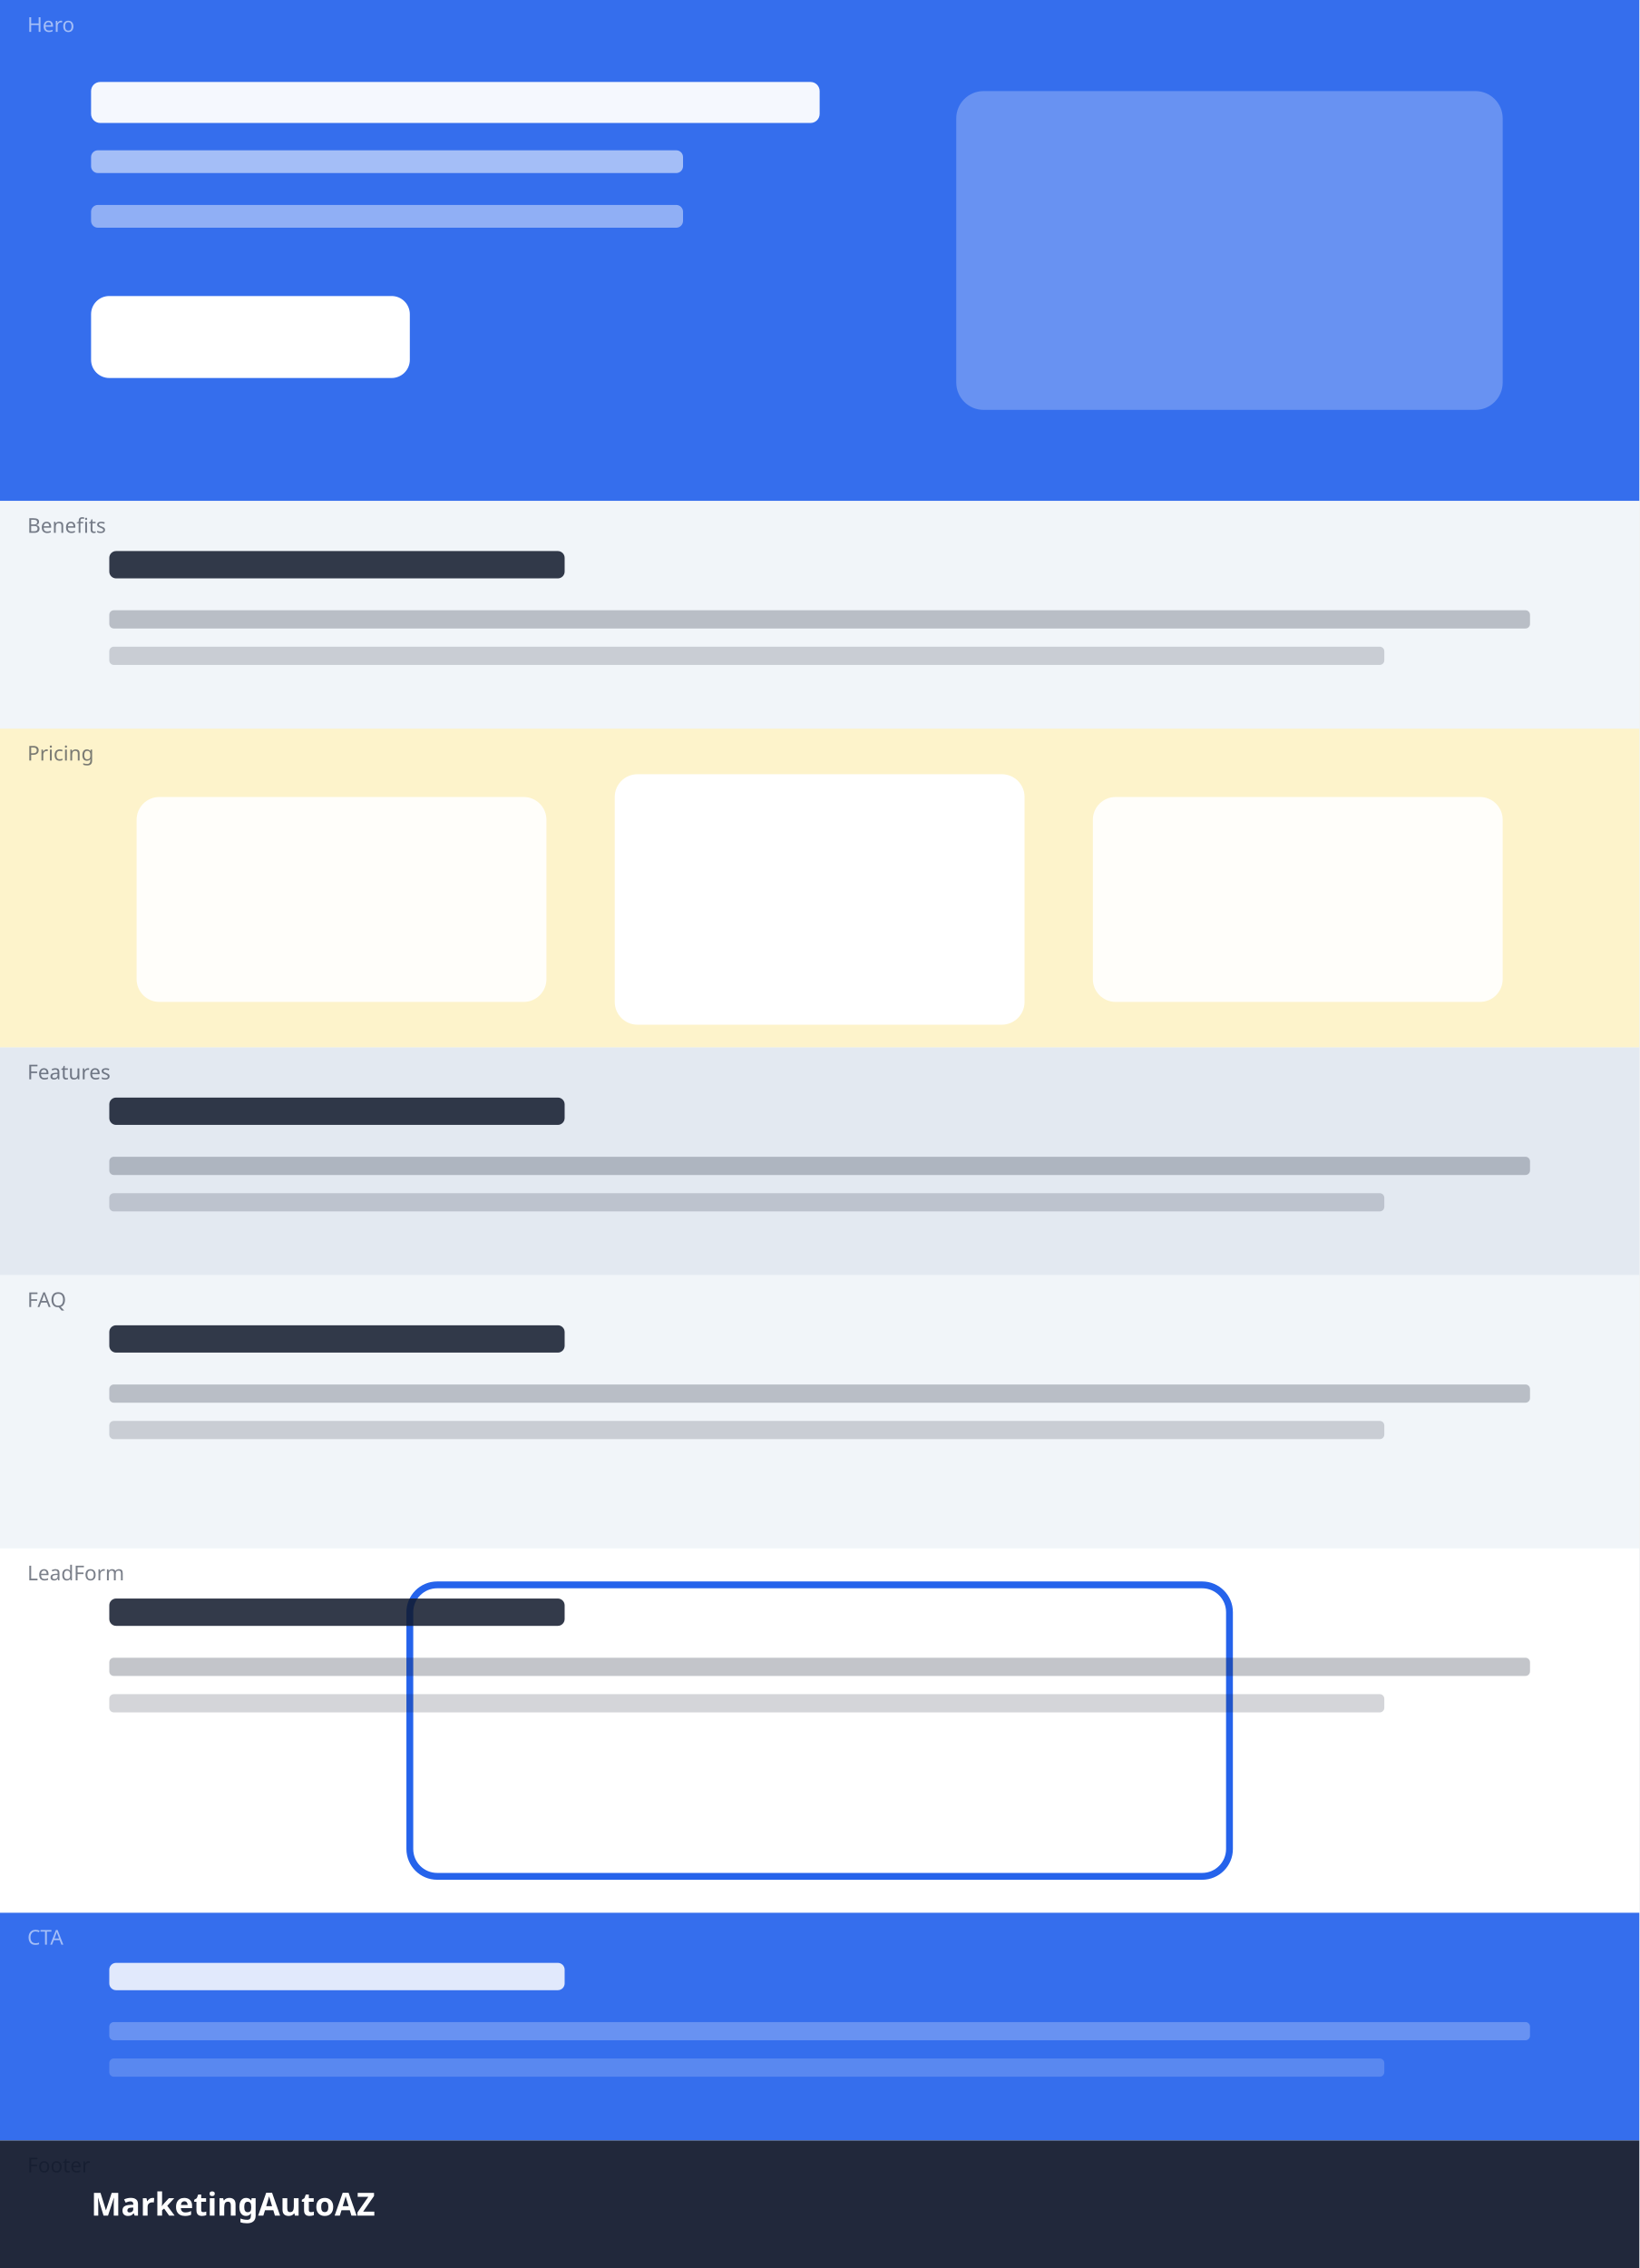
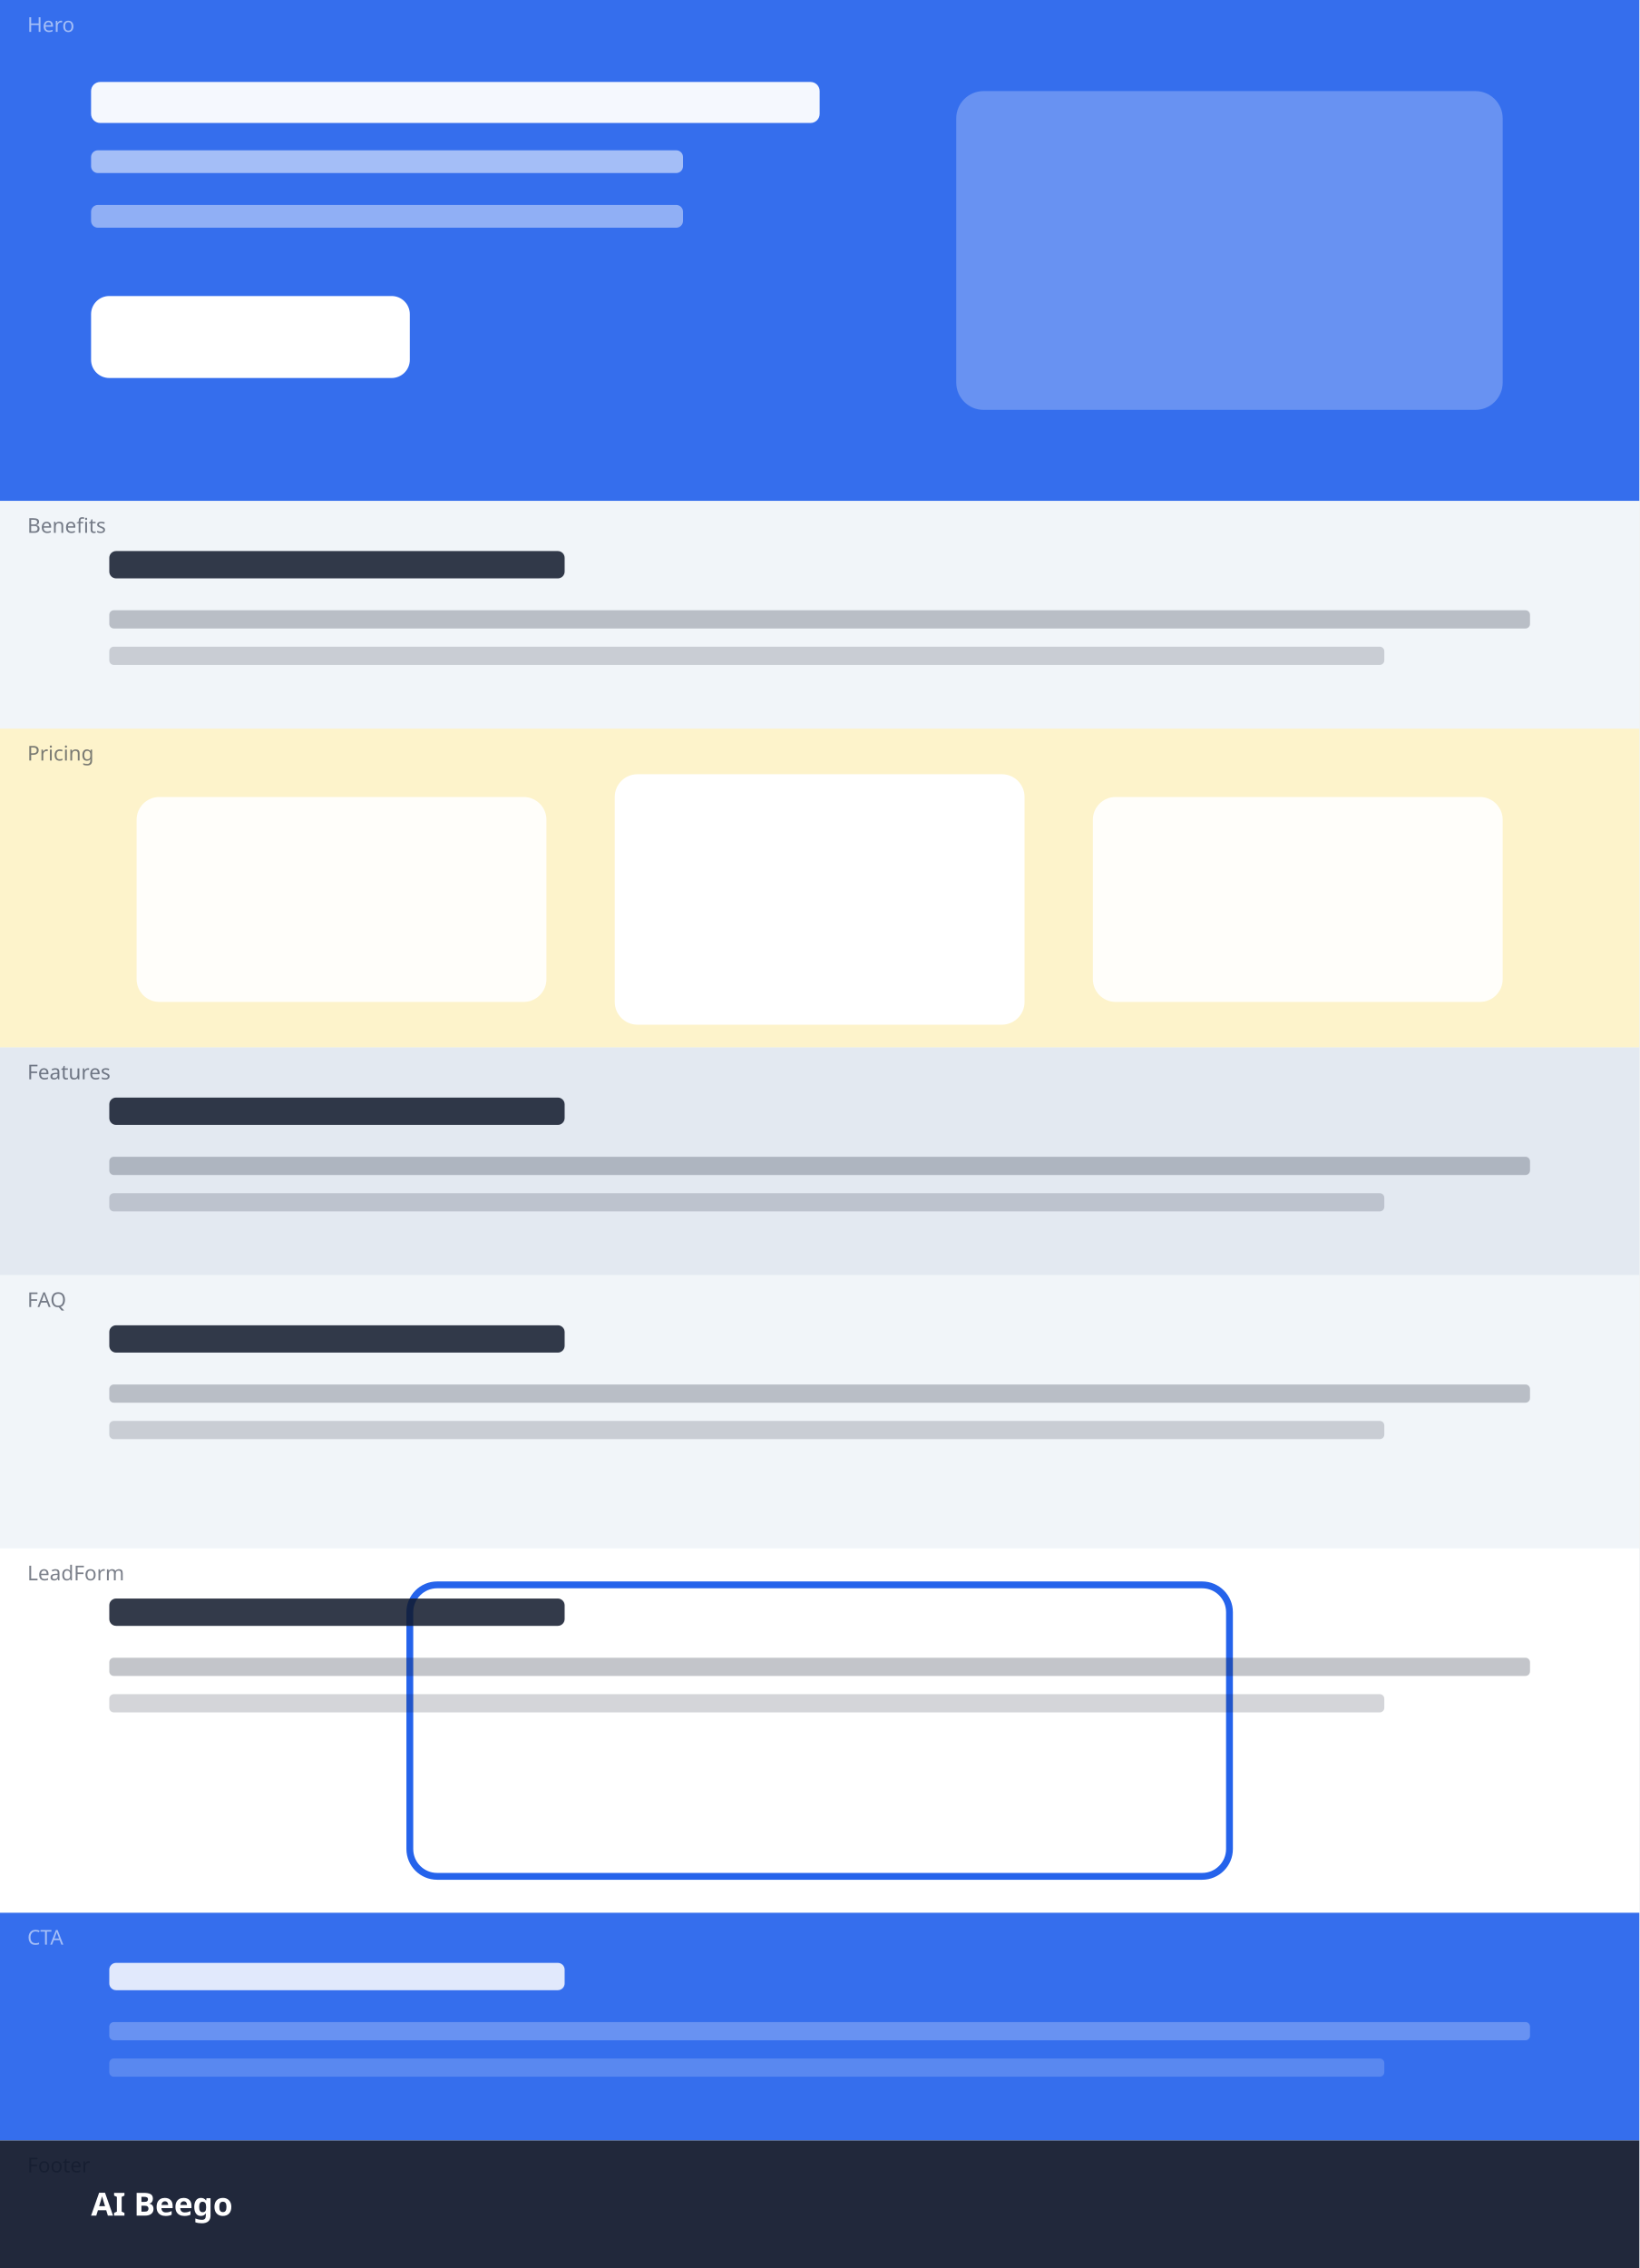
<svg xmlns="http://www.w3.org/2000/svg" width="720" height="996" viewBox="0 0 720 996" role="img" aria-label="Đăng ký Webinar · Pricing First">
  <rect width="720" height="996" fill="#F1F5F9" />
  <rect x="0" y="0" width="720" height="220" fill="#2563EB" opacity="0.92" />
  <rect x="40" y="36" width="320" height="18" rx="4" fill="#FFFFFF" opacity="0.95" />
  <rect x="40" y="66" width="260" height="10" rx="3" fill="#FFFFFF" opacity="0.55" />
  <rect x="40" y="90" width="260" height="10" rx="3" fill="#FFFFFF" opacity="0.45" />
  <rect x="40" y="130" width="140" height="36" rx="8" fill="#FFFFFF" />
  <rect x="420" y="40" width="240" height="140" rx="12" fill="#FFFFFF" opacity="0.25" />
  <text x="12" y="14" fill="#FFFFFF" font-family="system-ui,sans-serif" font-size="9" opacity="0.55">Hero</text>
  <rect x="0" y="220" width="720" height="100" fill="#F1F5F9" opacity="0.92" />
  <rect x="48" y="242" width="200" height="12" rx="3" fill="#0F172A" opacity="0.85" />
  <rect x="48" y="268" width="624" height="8" rx="2" fill="#0F172A" opacity="0.25" />
  <rect x="48" y="284" width="560" height="8" rx="2" fill="#0F172A" opacity="0.18" />
  <text x="12" y="234" fill="#0F172A" font-family="system-ui,sans-serif" font-size="9" opacity="0.55">Benefits</text>
  <rect x="0" y="320" width="720" height="140" fill="#FEF3C7" opacity="0.92" />
  <rect x="60" y="350" width="180" height="90" rx="10" fill="#FFFFFF" opacity="0.9" />
  <rect x="270" y="340" width="180" height="110" rx="10" fill="#FFFFFF" />
  <rect x="480" y="350" width="180" height="90" rx="10" fill="#FFFFFF" opacity="0.9" />
  <text x="12" y="334" fill="#0F172A" font-family="system-ui,sans-serif" font-size="9" opacity="0.55">Pricing</text>
  <rect x="0" y="460" width="720" height="100" fill="#E2E8F0" opacity="0.92" />
  <rect x="48" y="482" width="200" height="12" rx="3" fill="#0F172A" opacity="0.85" />
  <rect x="48" y="508" width="624" height="8" rx="2" fill="#0F172A" opacity="0.25" />
  <rect x="48" y="524" width="560" height="8" rx="2" fill="#0F172A" opacity="0.18" />
  <text x="12" y="474" fill="#0F172A" font-family="system-ui,sans-serif" font-size="9" opacity="0.55">Features</text>
  <rect x="0" y="560" width="720" height="120" fill="#F1F5F9" opacity="0.92" />
  <rect x="48" y="582" width="200" height="12" rx="3" fill="#0F172A" opacity="0.85" />
  <rect x="48" y="608" width="624" height="8" rx="2" fill="#0F172A" opacity="0.25" />
  <rect x="48" y="624" width="560" height="8" rx="2" fill="#0F172A" opacity="0.18" />
  <text x="12" y="574" fill="#0F172A" font-family="system-ui,sans-serif" font-size="9" opacity="0.55">FAQ</text>
  <rect x="0" y="680" width="720" height="160" fill="#FFFFFF" opacity="1" />
  <rect x="180" y="696" width="360" height="128" rx="12" fill="#FFFFFF" stroke="#2563EB" stroke-width="3" />
  <rect x="48" y="702" width="200" height="12" rx="3" fill="#0F172A" opacity="0.85" />
  <rect x="48" y="728" width="624" height="8" rx="2" fill="#0F172A" opacity="0.25" />
  <rect x="48" y="744" width="560" height="8" rx="2" fill="#0F172A" opacity="0.18" />
  <text x="12" y="694" fill="#0F172A" font-family="system-ui,sans-serif" font-size="9" opacity="0.55">LeadForm</text>
  <rect x="0" y="840" width="720" height="100" fill="#2563EB" opacity="0.92" />
  <rect x="48" y="862" width="200" height="12" rx="3" fill="#FFFFFF" opacity="0.85" />
  <rect x="48" y="888" width="624" height="8" rx="2" fill="#FFFFFF" opacity="0.25" />
  <rect x="48" y="904" width="560" height="8" rx="2" fill="#FFFFFF" opacity="0.18" />
  <text x="12" y="854" fill="#FFFFFF" font-family="system-ui,sans-serif" font-size="9" opacity="0.55">CTA</text>
  <rect x="0" y="940" width="720" height="56" fill="#0F172A" opacity="0.92" />
-   <text x="40" y="973" fill="#FFFFFF" font-family="system-ui,sans-serif" font-size="14" font-weight="700">MarketingAutoAZ</text>
+   <text x="40" y="973" fill="#FFFFFF" font-family="system-ui,sans-serif" font-size="14" font-weight="700">AI Beego</text>
  <text x="12" y="954" fill="#0F172A" font-family="system-ui,sans-serif" font-size="9" opacity="0.55">Footer</text>
</svg>
